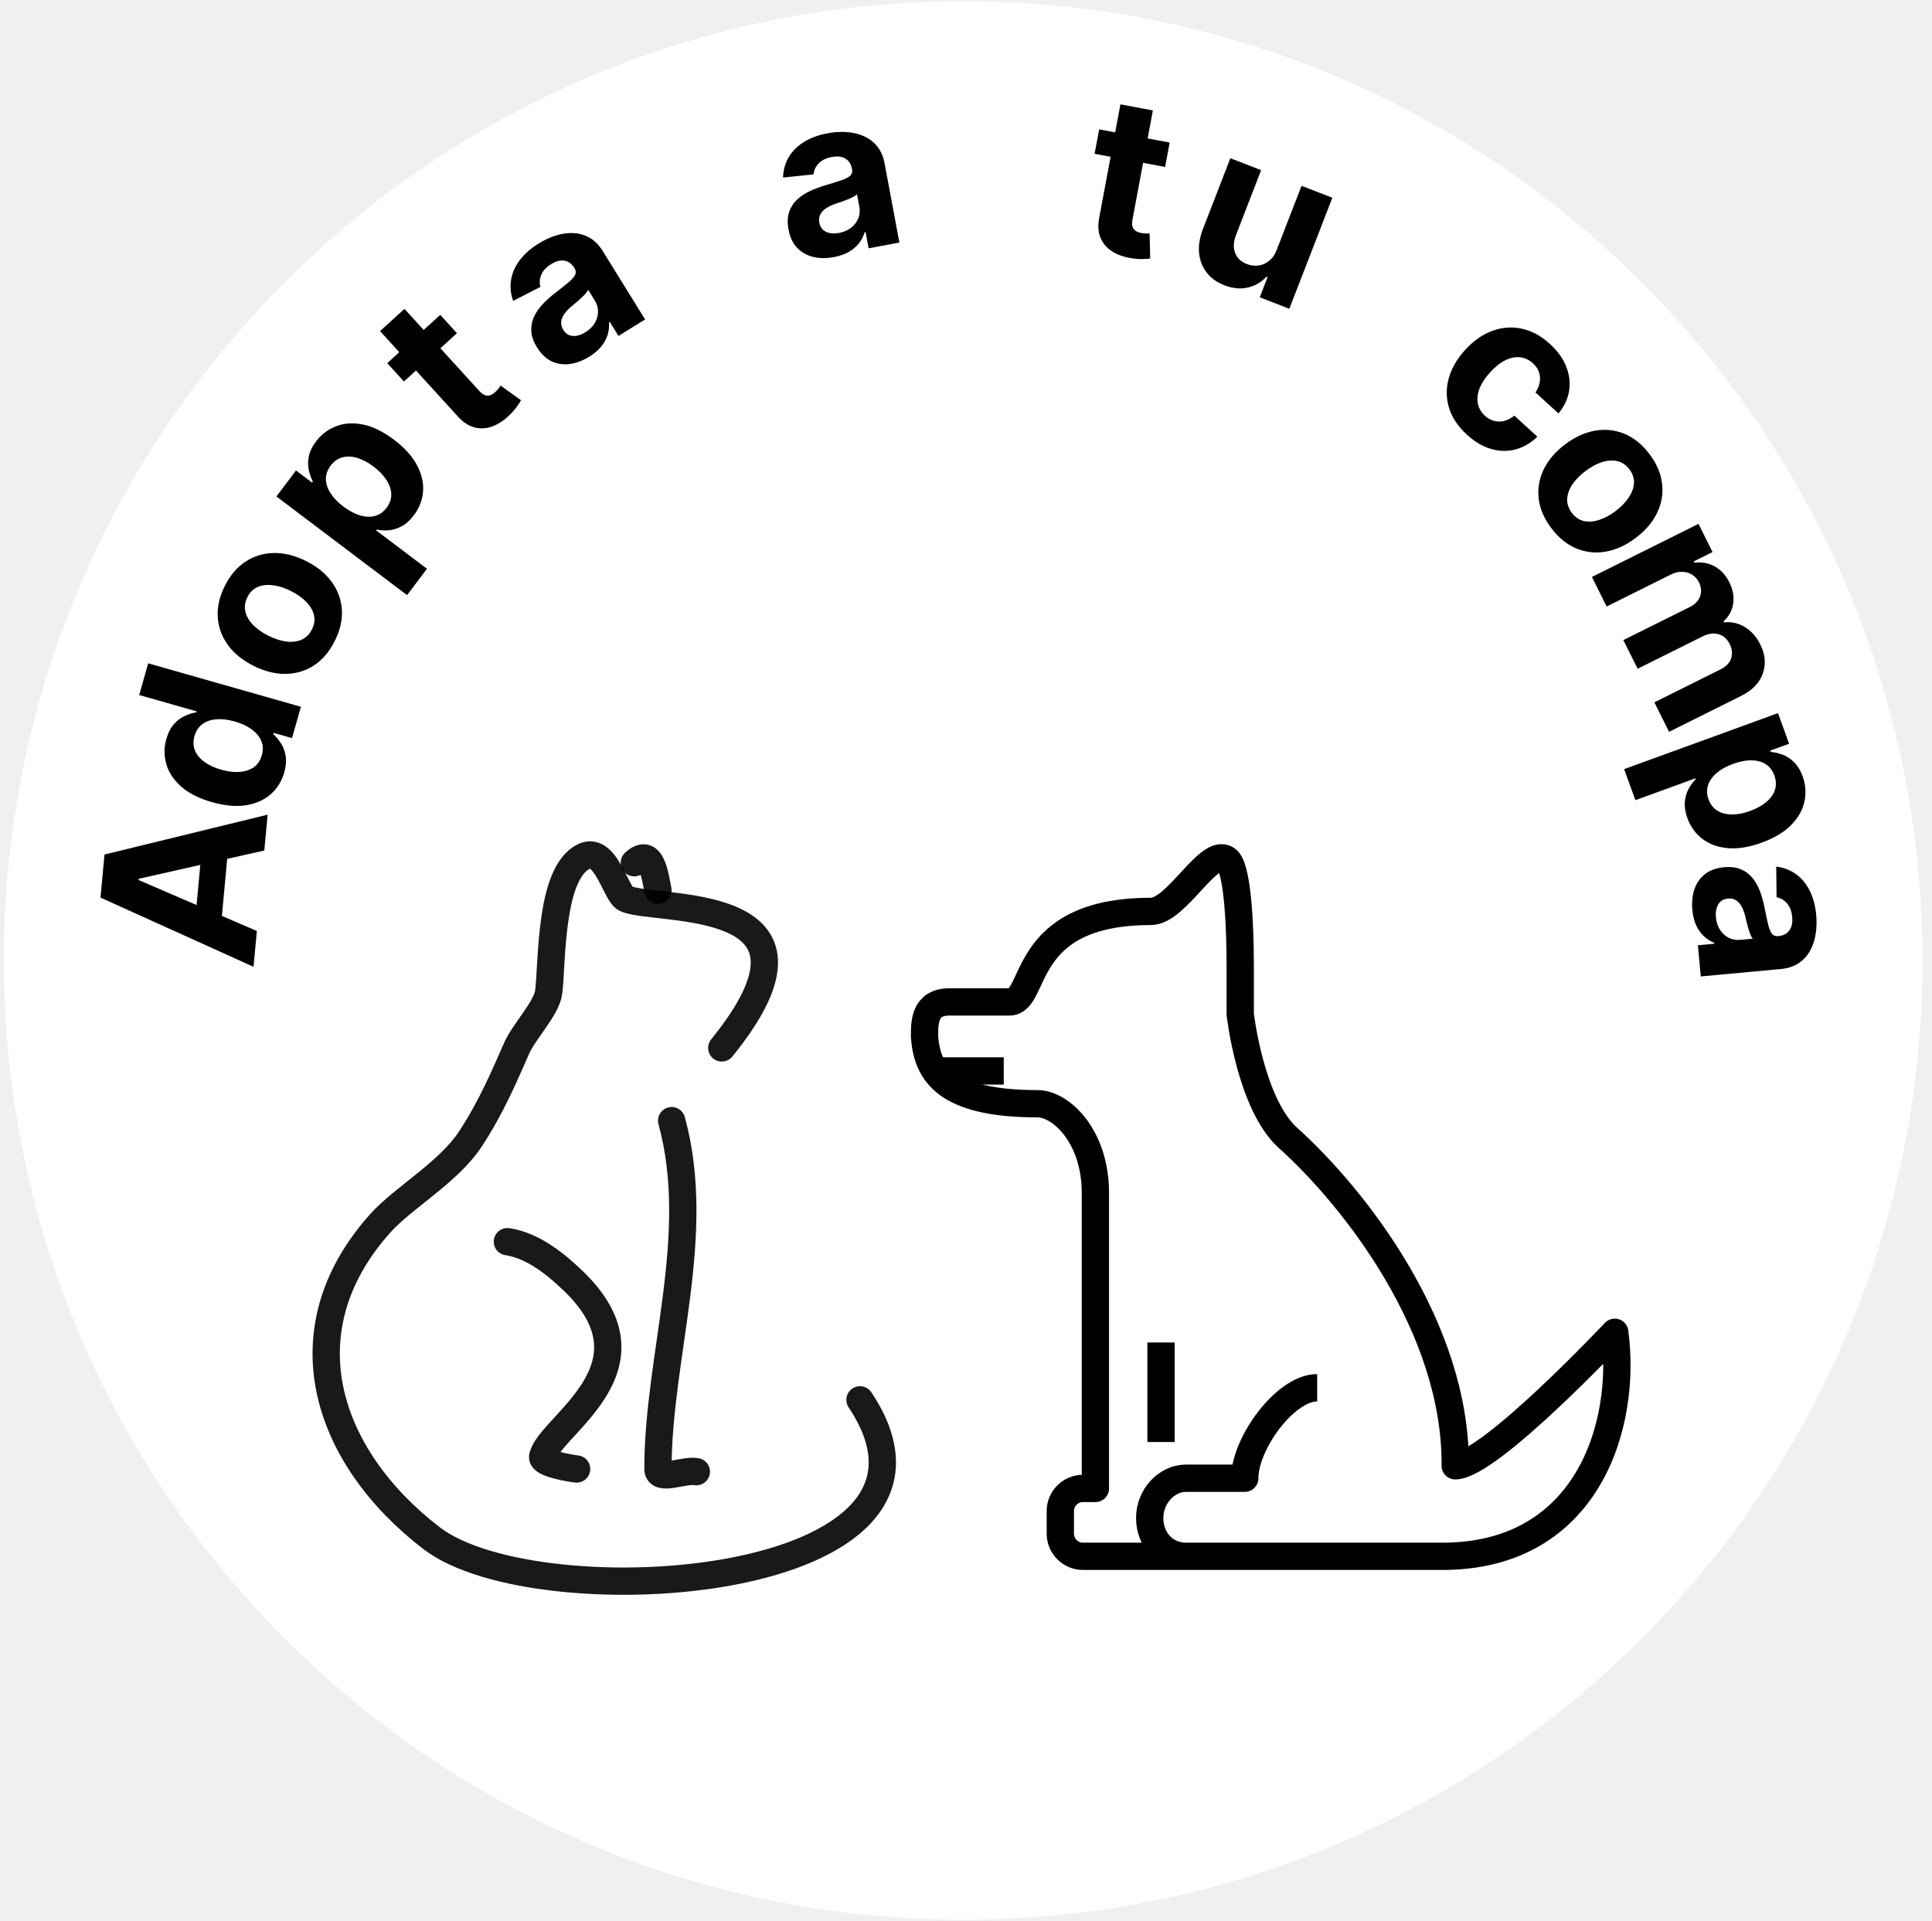
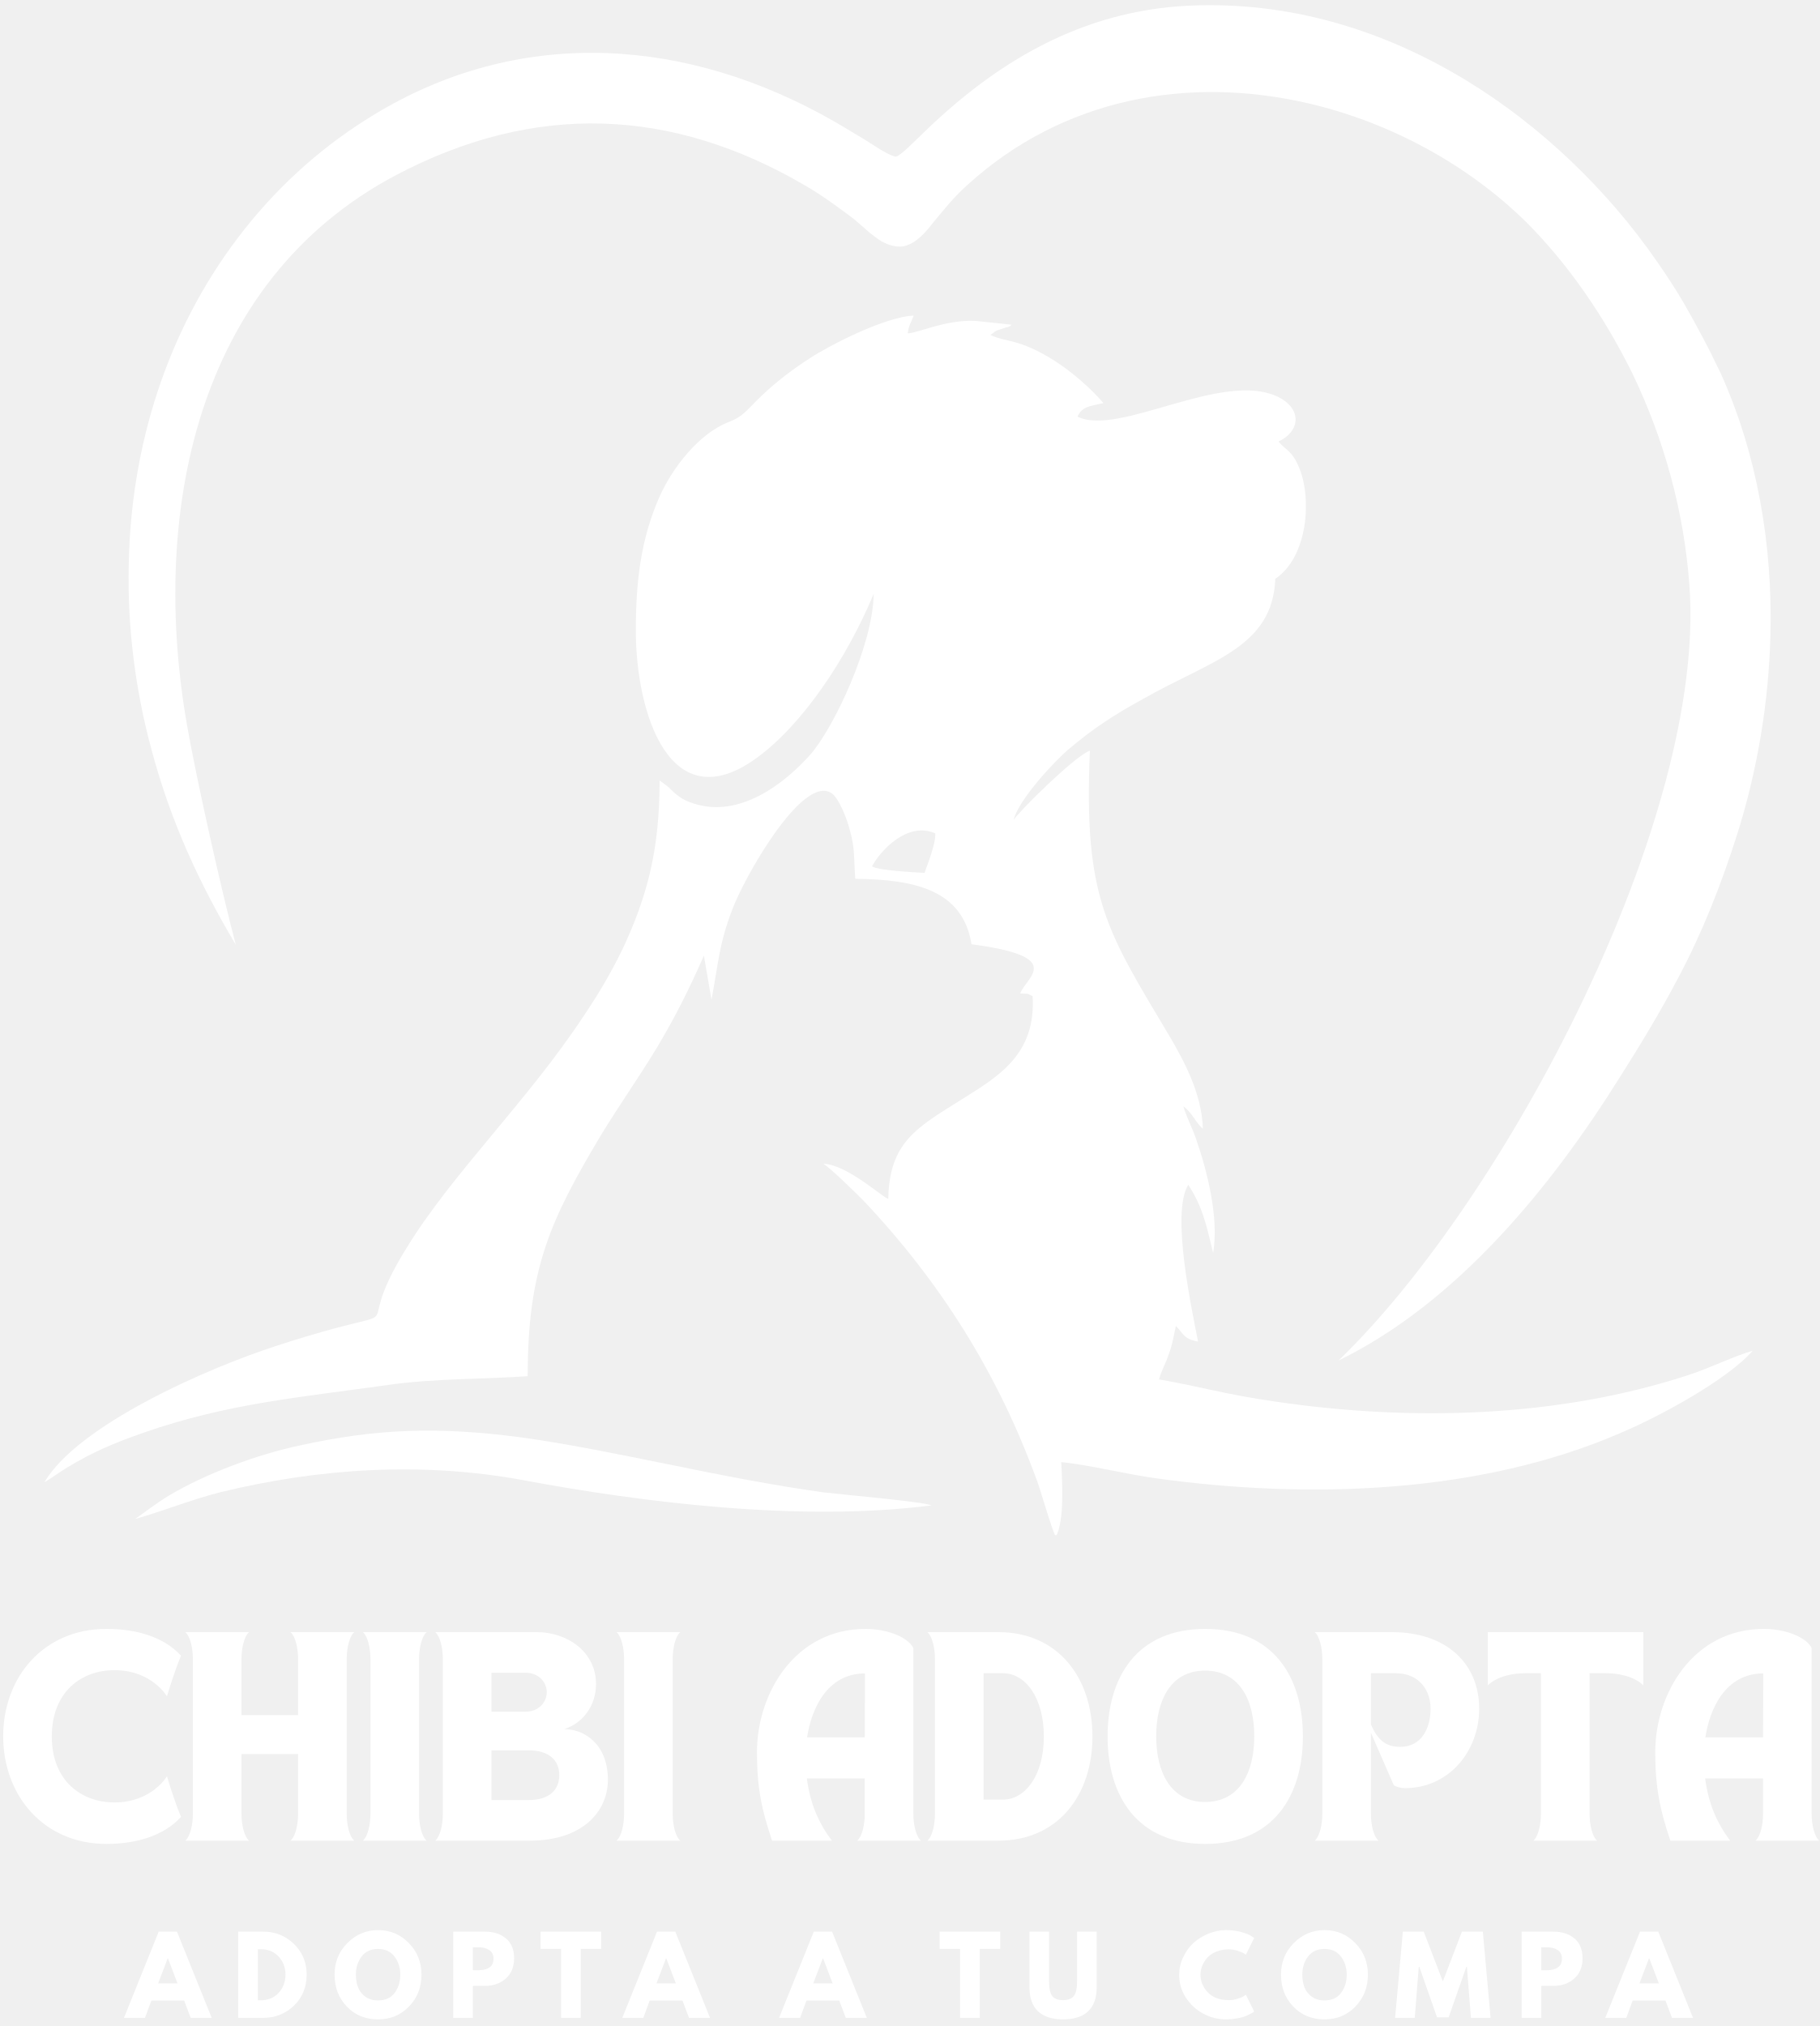
- <svg xmlns="http://www.w3.org/2000/svg" width="354" height="352" viewBox="0 0 354 352" fill="none">
-   <circle cx="176.486" cy="176" r="175.773" fill="white" />
-   <path d="M241.346 254.297C235.541 254.297 228.077 264.456 228.077 270.883H217.296C213.772 270.883 210.662 274.2 210.662 278.139C210.662 282.286 213.564 285.188 217.296 285.188H263.944C290.897 285.396 298.153 261.139 295.872 244.138C295.872 244.138 272.859 268.602 266.639 268.602C266.847 243.309 248.188 219.466 235.955 208.478C229.114 202.258 227.248 185.88 227.248 185.88V177.172C227.248 168.257 226.626 158.72 224.76 157.476C221.443 155.196 215.638 167.013 210.869 167.013C186.612 167.013 190.137 183.599 184.953 183.599H173.965C169.404 183.599 169.404 187.331 169.404 189.819C169.819 196.661 173.343 202.258 190.137 202.258C194.283 202.258 200.71 208.064 200.71 218.637V272.749H200.503H198.43C196.149 272.749 194.283 274.615 194.283 276.895V281.042C194.283 283.323 196.149 285.188 198.43 285.188H231.083" stroke="black" stroke-width="5" stroke-linejoin="round" />
-   <path d="M212.735 246.004V264.249" stroke="black" stroke-width="5" stroke-linejoin="round" />
-   <path d="M171.477 196.246H183.917" stroke="black" stroke-width="5" stroke-linejoin="round" />
-   <path d="M132.253 192.028C155.539 163.324 119.794 167.242 114.606 164.646C112.783 163.735 110.989 154.939 106.932 156.97C100.685 160.095 101.216 176.365 100.538 181.792C100.17 184.746 96.045 188.976 94.69 192.028C92.526 196.898 90.148 202.692 86.173 208.742C82.199 214.792 73.892 219.483 69.734 224.106C52.039 243.775 59.626 266.898 79.053 281.85C98.703 296.973 180.772 291.329 157.576 256.516" stroke="black" stroke-opacity="0.9" stroke-width="5" stroke-linecap="round" stroke-linejoin="round" />
-   <path d="M123.068 205.353C128.834 226.461 120.556 248.504 120.556 269.172C120.556 271.55 125.276 269.255 127.589 269.68" stroke="black" stroke-opacity="0.9" stroke-width="5" stroke-linecap="round" stroke-linejoin="round" />
-   <path d="M92.968 227.533C97.609 228.216 101.846 231.624 105.132 234.809C121.487 250.667 100.593 261.324 99.436 266.93C99.175 268.198 104.567 269.071 105.65 269.187" stroke="black" stroke-opacity="0.9" stroke-width="5" stroke-linecap="round" stroke-linejoin="round" />
-   <path d="M116.229 158.092C119.382 155.134 119.984 160.311 120.556 163.158" stroke="black" stroke-opacity="0.9" stroke-width="5" stroke-linecap="round" stroke-linejoin="round" />
-   <path d="M47.064 170.602L46.456 177.165L18.416 164.481L19.147 156.589L49.039 149.287L48.431 155.85L25.411 161.035L25.39 161.261L47.064 170.602ZM35.64 169.957L37.077 154.456L41.857 154.899L40.421 170.4L35.64 169.957Z" fill="black" />
-   <path d="M52.08 141.554C51.627 143.147 50.806 144.474 49.618 145.535C48.424 146.583 46.918 147.257 45.1 147.557C43.275 147.845 41.193 147.656 38.852 146.99C36.447 146.306 34.558 145.35 33.184 144.123C31.802 142.892 30.897 141.522 30.47 140.012C30.036 138.491 30.038 136.961 30.476 135.421C30.811 134.246 31.29 133.324 31.913 132.655C32.53 131.974 33.204 131.476 33.933 131.162C34.656 130.836 35.336 130.626 35.973 130.532L36.024 130.354L25.504 127.361L27.156 121.554L55.136 129.516L53.504 135.254L50.143 134.297L50.073 134.543C50.578 134.982 51.046 135.534 51.477 136.198C51.902 136.851 52.189 137.626 52.337 138.525C52.487 139.415 52.402 140.424 52.08 141.554ZM47.974 138.391C48.241 137.453 48.211 136.588 47.885 135.796C47.552 134.993 46.971 134.286 46.14 133.675C45.312 133.056 44.274 132.569 43.027 132.214C41.779 131.859 40.646 131.723 39.627 131.808C38.609 131.892 37.756 132.191 37.068 132.704C36.381 133.217 35.904 133.943 35.637 134.881C35.364 135.838 35.395 136.717 35.727 137.521C36.06 138.324 36.638 139.026 37.462 139.624C38.286 140.223 39.304 140.695 40.515 141.039C41.736 141.387 42.863 141.525 43.897 141.455C44.925 141.373 45.795 141.084 46.507 140.588C47.213 140.08 47.702 139.348 47.974 138.391Z" fill="black" />
-   <path d="M61.35 117.431C60.366 119.406 59.096 120.905 57.539 121.929C55.978 122.939 54.249 123.459 52.352 123.487C50.446 123.511 48.493 123.025 46.492 122.029C44.475 121.025 42.906 119.757 41.785 118.226C40.656 116.69 40.029 114.997 39.903 113.147C39.773 111.284 40.2 109.364 41.183 107.389C42.167 105.414 43.439 103.921 45 102.911C46.557 101.888 48.288 101.364 50.194 101.34C52.091 101.311 54.048 101.799 56.066 102.804C58.066 103.8 59.631 105.066 60.76 106.601C61.881 108.132 62.506 109.829 62.636 111.693C62.762 113.543 62.333 115.456 61.35 117.431ZM57.166 115.316C57.614 114.418 57.733 113.541 57.524 112.686C57.307 111.826 56.829 111.022 56.091 110.274C55.357 109.517 54.422 108.856 53.286 108.29C52.15 107.725 51.059 107.377 50.013 107.248C48.971 107.11 48.041 107.213 47.225 107.557C46.408 107.902 45.776 108.523 45.328 109.422C44.877 110.329 44.755 111.22 44.964 112.097C45.177 112.964 45.651 113.777 46.385 114.534C47.123 115.282 48.06 115.939 49.196 116.505C50.332 117.07 51.421 117.422 52.463 117.56C53.509 117.69 54.443 117.578 55.264 117.225C56.08 116.86 56.715 116.223 57.166 115.316Z" fill="black" />
-   <path d="M74.586 109.055L50.646 90.976L54.241 86.215L57.166 88.424L57.328 88.208C57.02 87.643 56.775 86.977 56.593 86.211C56.41 85.432 56.402 84.595 56.568 83.7C56.732 82.791 57.182 81.85 57.918 80.875C58.877 79.605 60.094 78.685 61.569 78.114C63.037 77.537 64.678 77.43 66.493 77.792C68.301 78.149 70.202 79.08 72.197 80.587C74.139 82.053 75.543 83.605 76.406 85.243C77.268 86.867 77.638 88.475 77.516 90.067C77.391 91.647 76.829 93.097 75.831 94.42C75.123 95.357 74.366 96.037 73.56 96.461C72.759 96.876 71.968 97.115 71.185 97.177C70.395 97.233 69.676 97.188 69.026 97.042L68.915 97.19L78.233 104.226L74.586 109.055ZM62.921 92.823C63.956 93.605 64.968 94.143 65.956 94.438C66.943 94.733 67.858 94.771 68.7 94.552C69.534 94.328 70.245 93.826 70.832 93.048C71.426 92.262 71.713 91.435 71.693 90.565C71.665 89.69 71.372 88.822 70.812 87.96C70.251 87.085 69.464 86.265 68.451 85.501C67.446 84.742 66.456 84.214 65.482 83.917C64.507 83.62 63.599 83.581 62.758 83.8C61.916 84.019 61.196 84.525 60.596 85.318C60.003 86.104 59.709 86.926 59.713 87.784C59.724 88.635 60.002 89.492 60.548 90.355C61.095 91.219 61.886 92.041 62.921 92.823Z" fill="black" />
-   <path d="M80.664 57.697L83.726 61.056L74.016 69.908L70.954 66.549L80.664 57.697ZM69.637 60.676L74.109 56.6L87.812 71.632C88.189 72.045 88.545 72.309 88.882 72.425C89.212 72.535 89.53 72.532 89.837 72.419C90.151 72.3 90.459 72.103 90.759 71.829C90.969 71.637 91.163 71.428 91.341 71.202C91.513 70.969 91.645 70.79 91.738 70.667L95.475 73.354C95.315 73.628 95.073 73.995 94.75 74.456C94.434 74.924 93.995 75.434 93.433 75.984C92.394 77.009 91.318 77.726 90.206 78.138C89.102 78.542 88.01 78.602 86.93 78.318C85.851 78.033 84.833 77.359 83.876 76.296L69.637 60.676Z" fill="black" />
-   <path d="M107.972 65.359C106.789 66.091 105.607 66.539 104.427 66.702C103.242 66.856 102.128 66.694 101.085 66.215C100.045 65.723 99.146 64.865 98.388 63.641C97.75 62.611 97.403 61.628 97.348 60.693C97.293 59.758 97.459 58.876 97.847 58.045C98.235 57.215 98.776 56.434 99.471 55.703C100.174 54.967 100.957 54.271 101.82 53.614C102.829 52.833 103.633 52.19 104.234 51.685C104.829 51.171 105.214 50.722 105.387 50.336C105.56 49.95 105.525 49.56 105.28 49.166L105.235 49.093C104.762 48.328 104.154 47.886 103.412 47.767C102.677 47.642 101.871 47.852 100.994 48.395C100.068 48.968 99.458 49.63 99.165 50.379C98.867 51.121 98.819 51.852 99.02 52.574L94.023 55.134C93.566 53.857 93.438 52.589 93.638 51.329C93.833 50.061 94.353 48.859 95.198 47.723C96.046 46.574 97.211 45.541 98.692 44.624C99.723 43.986 100.784 43.496 101.876 43.154C102.975 42.807 104.048 42.661 105.095 42.715C106.15 42.763 107.137 43.054 108.058 43.587C108.973 44.111 109.772 44.925 110.455 46.029L118.202 58.54L113.323 61.561L111.73 58.989L111.585 59.079C111.646 59.843 111.564 60.601 111.339 61.353C111.109 62.096 110.721 62.81 110.175 63.493C109.624 64.169 108.89 64.79 107.972 65.359ZM107.247 60.896C108.004 60.427 108.58 59.864 108.975 59.208C109.366 58.543 109.566 57.85 109.577 57.131C109.588 56.411 109.392 55.725 108.988 55.073L107.769 53.105C107.673 53.309 107.511 53.543 107.284 53.806C107.061 54.056 106.798 54.324 106.497 54.611C106.19 54.89 105.881 55.164 105.57 55.435C105.254 55.698 104.967 55.937 104.71 56.151C104.161 56.614 103.721 57.081 103.39 57.553C103.059 58.026 102.871 58.504 102.825 58.989C102.775 59.466 102.9 59.946 103.199 60.429C103.633 61.129 104.218 61.507 104.954 61.564C105.694 61.607 106.458 61.384 107.247 60.896Z" fill="black" />
-   <path d="M152.793 47.11C151.424 47.366 150.16 47.356 149.001 47.082C147.84 46.798 146.86 46.244 146.061 45.421C145.269 44.586 144.741 43.461 144.476 42.046C144.253 40.855 144.285 39.813 144.571 38.922C144.857 38.03 145.331 37.267 145.993 36.633C146.655 35.998 147.442 35.466 148.353 35.035C149.274 34.603 150.256 34.237 151.298 33.936C152.521 33.572 153.504 33.264 154.246 33.009C154.987 32.745 155.508 32.465 155.809 32.168C156.109 31.871 156.217 31.494 156.132 31.038L156.116 30.954C155.951 30.07 155.544 29.438 154.895 29.058C154.255 28.677 153.428 28.581 152.413 28.771C151.343 28.971 150.536 29.368 149.991 29.961C149.445 30.544 149.136 31.209 149.064 31.955L143.479 32.536C143.514 31.181 143.853 29.952 144.495 28.849C145.135 27.738 146.054 26.805 147.252 26.051C148.458 25.286 149.917 24.743 151.63 24.423C152.821 24.201 153.987 24.127 155.129 24.203C156.279 24.277 157.333 24.528 158.29 24.956C159.256 25.382 160.072 26.01 160.737 26.839C161.401 27.659 161.852 28.707 162.091 29.982L164.795 44.447L159.154 45.502L158.598 42.528L158.43 42.559C158.211 43.294 157.861 43.971 157.379 44.591C156.896 45.201 156.277 45.727 155.521 46.167C154.763 46.597 153.854 46.912 152.793 47.11ZM153.729 42.687C154.604 42.523 155.344 42.206 155.95 41.737C156.554 41.258 156.991 40.685 157.261 40.018C157.532 39.35 157.596 38.64 157.455 37.886L157.03 35.61C156.866 35.766 156.631 35.925 156.325 36.089C156.026 36.241 155.684 36.396 155.299 36.555C154.913 36.704 154.526 36.849 154.137 36.989C153.748 37.12 153.394 37.239 153.077 37.346C152.398 37.579 151.819 37.856 151.339 38.177C150.86 38.498 150.511 38.876 150.294 39.311C150.075 39.738 150.018 40.23 150.122 40.788C150.274 41.598 150.683 42.163 151.349 42.481C152.023 42.789 152.816 42.857 153.729 42.687Z" fill="black" />
-   <path d="M214.318 26.126L213.483 30.594L200.567 28.18L201.402 23.711L214.318 26.126ZM205.295 19.121L211.243 20.233L207.506 40.228C207.403 40.777 207.407 41.221 207.517 41.559C207.629 41.889 207.822 42.141 208.098 42.318C208.382 42.496 208.724 42.623 209.125 42.698C209.404 42.75 209.688 42.779 209.976 42.785C210.265 42.781 210.487 42.779 210.641 42.779L210.749 47.38C210.434 47.418 209.995 47.446 209.433 47.467C208.869 47.496 208.197 47.452 207.42 47.336C205.976 47.124 204.755 46.698 203.757 46.059C202.768 45.421 202.062 44.586 201.638 43.553C201.215 42.52 201.139 41.302 201.411 39.898L205.295 19.121Z" fill="black" />
-   <path d="M233.957 45.732L238.483 34.05L244.125 36.236L236.244 56.581L230.826 54.482L232.258 50.786L232.046 50.704C231.125 51.718 229.99 52.381 228.641 52.691C227.301 53.004 225.867 52.865 224.339 52.273C222.979 51.747 221.903 50.974 221.109 49.956C220.315 48.937 219.848 47.746 219.706 46.381C219.574 45.019 219.811 43.542 220.418 41.949L225.436 28.995L231.078 31.181L226.45 43.129C225.994 44.333 225.948 45.407 226.314 46.351C226.679 47.295 227.396 47.974 228.465 48.388C229.145 48.651 229.84 48.743 230.552 48.663C231.266 48.574 231.925 48.291 232.526 47.813C233.136 47.339 233.613 46.645 233.957 45.732Z" fill="black" />
-   <path d="M268.81 79.674C267.159 78.168 266.057 76.523 265.506 74.739C264.967 72.954 264.951 71.144 265.456 69.311C265.968 67.484 266.967 65.756 268.454 64.125C269.959 62.474 271.598 61.315 273.371 60.65C275.156 59.984 276.96 59.841 278.78 60.219C280.607 60.59 282.336 61.519 283.967 63.006C285.373 64.288 286.372 65.666 286.963 67.14C287.554 68.615 287.737 70.094 287.51 71.579C287.284 73.065 286.635 74.459 285.562 75.762L281.342 71.915C281.957 71.002 282.232 70.067 282.168 69.112C282.117 68.156 281.682 67.304 280.863 66.558C280.17 65.926 279.393 65.563 278.53 65.469C277.681 65.374 276.788 65.553 275.85 66.005C274.913 66.457 273.981 67.191 273.056 68.206C272.119 69.234 271.461 70.237 271.084 71.213C270.714 72.195 270.615 73.111 270.789 73.961C270.962 74.811 271.395 75.552 272.088 76.184C272.599 76.649 273.153 76.962 273.75 77.122C274.354 77.289 274.971 77.294 275.601 77.137C276.244 76.98 276.866 76.657 277.466 76.166L281.686 80.013C280.494 81.181 279.169 81.96 277.712 82.349C276.269 82.737 274.783 82.715 273.255 82.283C271.727 81.851 270.245 80.981 268.81 79.674Z" fill="black" />
-   <path d="M284.255 96.788C282.925 95.027 282.149 93.222 281.927 91.372C281.719 89.525 282.024 87.745 282.844 86.034C283.672 84.317 284.978 82.785 286.761 81.439C288.56 80.081 290.394 79.241 292.264 78.921C294.142 78.594 295.937 78.787 297.65 79.499C299.376 80.213 300.903 81.451 302.233 83.212C303.563 84.972 304.332 86.777 304.541 88.624C304.763 90.474 304.46 92.257 303.632 93.974C302.812 95.685 301.503 97.22 299.704 98.578C297.921 99.925 296.09 100.761 294.212 101.088C292.342 101.408 290.544 101.211 288.818 100.497C287.106 99.785 285.585 98.549 284.255 96.788ZM288.013 93.986C288.618 94.787 289.349 95.284 290.208 95.478C291.074 95.667 292.007 95.598 293.006 95.27C294.01 94.951 295.019 94.409 296.032 93.644C297.044 92.879 297.842 92.058 298.424 91.179C299.012 90.307 299.334 89.43 299.39 88.545C299.446 87.66 299.171 86.817 298.566 86.016C297.955 85.208 297.211 84.702 296.334 84.498C295.462 84.302 294.524 84.364 293.519 84.683C292.52 85.011 291.514 85.556 290.502 86.321C289.489 87.086 288.689 87.904 288.101 88.775C287.518 89.654 287.202 90.54 287.152 91.432C287.115 92.326 287.402 93.177 288.013 93.986Z" fill="black" />
-   <path d="M291.687 105.723L311.218 95.998L313.788 101.16L310.342 102.876L310.456 103.105C311.803 102.942 313.044 103.171 314.178 103.791C315.312 104.411 316.208 105.383 316.867 106.705C317.533 108.044 317.766 109.351 317.565 110.626C317.373 111.896 316.786 112.97 315.807 113.85L315.908 114.053C317.225 113.894 318.478 114.17 319.667 114.879C320.869 115.592 321.826 116.665 322.54 118.098C323.447 119.92 323.603 121.689 323.007 123.403C322.424 125.121 321.073 126.508 318.954 127.564L305.819 134.104L303.128 128.7L315.195 122.691C316.28 122.151 316.95 121.458 317.206 120.611C317.461 119.764 317.374 118.909 316.943 118.044C316.453 117.061 315.758 116.45 314.856 116.211C313.963 115.968 313.008 116.1 311.991 116.607L300.064 122.546L297.449 117.294L309.63 111.229C310.588 110.752 311.214 110.096 311.507 109.262C311.805 108.437 311.732 107.579 311.289 106.689C310.989 106.087 310.567 105.621 310.021 105.29C309.488 104.963 308.88 104.794 308.199 104.785C307.525 104.771 306.828 104.944 306.108 105.302L294.384 111.14L291.687 105.723Z" fill="black" />
-   <path d="M297.588 140.941L325.779 130.681L327.819 136.287L324.375 137.54L324.468 137.794C325.11 137.842 325.802 137.999 326.543 138.263C327.296 138.533 328.003 138.981 328.665 139.607C329.338 140.239 329.884 141.128 330.301 142.276C330.845 143.771 330.956 145.293 330.633 146.842C330.318 148.387 329.516 149.823 328.225 151.149C326.943 152.473 325.128 153.562 322.778 154.417C320.491 155.249 318.426 155.583 316.582 155.417C314.75 155.258 313.2 154.694 311.93 153.725C310.672 152.761 309.76 151.501 309.193 149.944C308.792 148.841 308.633 147.835 308.716 146.928C308.802 146.03 309.032 145.236 309.405 144.546C309.788 143.852 310.217 143.273 310.693 142.808L310.629 142.634L299.657 146.628L297.588 140.941ZM317.553 139.978C316.334 140.422 315.332 140.978 314.548 141.646C313.763 142.315 313.234 143.062 312.96 143.887C312.695 144.709 312.729 145.578 313.063 146.495C313.399 147.42 313.938 148.111 314.678 148.567C315.428 149.02 316.316 149.246 317.344 149.245C318.383 149.249 319.499 149.035 320.692 148.601C321.875 148.17 322.856 147.626 323.635 146.97C324.414 146.314 324.941 145.573 325.215 144.748C325.489 143.922 325.456 143.042 325.116 142.108C324.779 141.183 324.249 140.489 323.526 140.026C322.807 139.572 321.936 139.34 320.915 139.329C319.893 139.318 318.772 139.534 317.553 139.978Z" fill="black" />
-   <path d="M310.087 166.733C309.958 165.347 310.084 164.09 310.465 162.961C310.855 161.831 311.496 160.906 312.39 160.186C313.294 159.475 314.463 159.053 315.896 158.92C317.103 158.808 318.137 158.936 318.999 159.303C319.86 159.67 320.576 160.212 321.147 160.93C321.717 161.647 322.175 162.48 322.519 163.427C322.865 164.384 323.139 165.396 323.343 166.461C323.592 167.712 323.809 168.719 323.993 169.482C324.188 170.244 324.419 170.788 324.687 171.115C324.955 171.442 325.32 171.584 325.782 171.542L325.867 171.534C326.763 171.451 327.43 171.104 327.867 170.492C328.306 169.891 328.478 169.076 328.383 168.048C328.282 166.964 327.962 166.123 327.422 165.527C326.891 164.929 326.257 164.56 325.521 164.419L325.458 158.804C326.804 158.965 327.997 159.415 329.035 160.156C330.083 160.896 330.927 161.897 331.567 163.16C332.218 164.431 332.623 165.934 332.784 167.669C332.896 168.876 332.862 170.044 332.681 171.173C332.501 172.312 332.154 173.338 331.639 174.251C331.126 175.174 330.425 175.928 329.538 176.515C328.66 177.1 327.576 177.452 326.284 177.572L311.631 178.93L311.101 173.216L314.114 172.937L314.098 172.767C313.387 172.481 312.745 172.07 312.172 171.533C311.609 170.996 311.143 170.33 310.775 169.537C310.416 168.743 310.186 167.808 310.087 166.733ZM314.405 168.074C314.487 168.96 314.734 169.727 315.146 170.373C315.567 171.019 316.097 171.507 316.737 171.838C317.376 172.168 318.078 172.298 318.841 172.228L321.147 172.014C321.007 171.837 320.87 171.588 320.735 171.267C320.611 170.956 320.488 170.601 320.366 170.203C320.253 169.805 320.144 169.406 320.041 169.007C319.947 168.606 319.861 168.243 319.783 167.918C319.614 167.22 319.391 166.618 319.116 166.111C318.841 165.604 318.496 165.222 318.083 164.965C317.679 164.708 317.194 164.606 316.628 164.658C315.807 164.734 315.208 165.089 314.829 165.723C314.461 166.366 314.319 167.15 314.405 168.074Z" fill="black" />
+ <svg xmlns="http://www.w3.org/2000/svg" width="274" height="305" viewBox="0 0 274 305" fill="none">
+   <mask id="mask0_3405_461" style="mask-type:luminance" maskUnits="userSpaceOnUse" x="6" y="47" width="259" height="185">
+     <path d="M6.692 47.483H264.124V231.113H6.692V47.483Z" fill="white" />
+   </mask>
+   <g mask="url(#mask0_3405_461)">
+     <path fill-rule="evenodd" clip-rule="evenodd" d="M139.187 131.405C137.885 131.322 132.348 131.082 131.291 130.426C132.515 128.067 136.661 123.593 140.812 125.462C140.895 127.009 139.677 130.02 139.187 131.405ZM136.661 50.181C136.828 48.879 137.234 48.473 137.557 47.499C133.083 47.744 124.781 52.056 121.932 53.926C119.656 55.389 117.374 57.103 115.583 58.728C112.572 61.416 112.249 62.556 109.723 63.53C105.249 65.238 101.182 70.447 99.229 74.926C96.458 81.27 95.729 87.619 95.729 94.947C95.729 107.317 100.854 123.676 113.958 114.072C120.791 109.108 127.468 99.176 131.536 89.41C131.453 97.061 125.515 109.593 122.015 113.582C118.109 117.978 111.354 123.186 104.515 120.988C102.645 120.421 101.833 119.686 100.609 118.462L99.307 117.488C99.307 127.988 97.437 134.988 93.692 142.962C91.9 146.624 90.109 149.634 87.916 152.889C79.447 165.749 68.218 176.494 61.301 187.723C51.614 203.27 64.88 195.046 41.848 202.535C30.942 206.035 11.739 214.582 6.692 223.124C7.749 222.556 8.89 221.66 10.109 220.926C14.015 218.567 17.109 217.264 21.505 215.718C34.281 211.244 45.348 210.348 58.536 208.478C65.531 207.499 72.369 207.66 79.447 207.176C79.447 190.978 82.869 183.655 90.437 170.957C93.203 166.4 96.052 162.41 98.817 157.853C101.588 153.218 103.619 149.228 105.979 143.858L107.119 150.53C108.177 144.832 108.26 142.15 110.213 137.02C111.921 132.301 120.713 116.676 125.109 119.358C126.244 120.009 127.468 123.103 127.953 124.978C128.77 127.905 128.525 129.291 128.77 132.301C137.802 132.384 144.963 134.009 146.265 142.15C160.51 144.02 154.567 147.03 153.593 149.556C154.65 149.634 154.567 149.473 155.463 149.962C156.031 158.832 150.093 162.171 144.802 165.504C138.046 169.738 133.895 171.936 133.734 180.478C132.921 180.317 127.63 175.353 123.968 175.192C125.109 175.921 128.77 179.504 129.906 180.645C141.546 192.931 150.255 206.77 156.114 222.884C156.682 224.348 158.395 230.452 158.963 231.348C160.265 228.983 159.937 223.207 159.775 220.113C164.01 220.52 169.38 221.905 174.098 222.556C197.052 225.728 222.932 224.916 244.171 215.639C249.953 213.197 260.124 207.66 263.869 203.348C261.02 204.166 257.437 205.952 254.182 207.009C234.567 213.442 212.432 214.009 192.005 210.999C184.109 209.858 180.692 208.723 174.505 207.66C174.833 206.358 175.567 205.139 175.973 203.837C176.463 202.619 176.703 201.15 177.031 199.608C178.171 200.744 178.171 201.561 180.369 201.968C179.552 197.572 176.218 182.676 178.9 178.363C181.02 181.619 181.588 184.223 182.645 188.619C183.541 183.327 181.749 176.249 180.041 171.363C179.473 169.738 178.578 168.03 178.171 166.561C179.552 167.541 180.041 169.087 181.098 169.9C180.937 164.608 178.249 159.728 176.218 156.228C166.692 140.197 163.114 135.473 164.088 113.014C161.973 113.666 153.265 122.291 152.614 123.431C153.348 120.337 158.963 114.395 160.916 112.77C164.578 109.676 167.671 107.639 172.145 105.197C182.239 99.421 191.598 97.551 192.005 87.134C196.968 83.796 197.458 75.004 195.666 70.608C194.525 67.681 193.552 67.843 192.494 66.462C195.911 64.832 195.911 61.494 192.494 59.785C184.109 55.634 168.484 65.811 162.218 62.718C162.953 61.171 164.01 61.171 166.124 60.681C164.416 58.645 161.484 56.041 158.802 54.332C153.427 50.916 151.473 51.566 149.114 50.426C150.338 49.452 150.01 49.858 151.473 49.285C151.473 49.285 151.963 49.285 152.291 48.879L146.916 48.311C142.442 48.066 138.13 50.181 136.661 50.181Z" fill="white" />
+   </g>
+   <path fill-rule="evenodd" clip-rule="evenodd" d="M20.364 228.66C24.515 227.52 28.338 225.895 33.062 224.671C48.036 221.009 63.499 220.035 78.635 222.801C96.864 226.218 120.713 229.15 140.244 226.624C138.942 226.056 126.734 224.999 124.046 224.671C108.588 222.556 92.062 218.244 78.312 216.369C65.942 214.744 56.661 215.067 45.187 217.593C38.676 218.973 31.026 221.822 25.411 225.16C23.296 226.462 21.994 227.52 20.364 228.66Z" fill="white" />
+   <mask id="mask1_3405_461" style="mask-type:luminance" maskUnits="userSpaceOnUse" x="18" y="0" width="249" height="205">
+     <path d="M18.791 0.113H266.692V204.817H18.791V0.113Z" fill="white" />
+   </mask>
+   <g mask="url(#mask1_3405_461)">
+     <path fill-rule="evenodd" clip-rule="evenodd" d="M22.807 112.848C20.364 103.817 19.145 94.296 19.39 84.853C19.713 67.275 25.083 49.936 35.828 35.78C41.197 28.697 47.708 22.676 55.197 17.957C76.765 4.28 101.343 5.259 123.395 17.061C125.187 18.035 126.895 19.015 128.604 20.072C129.744 20.723 130.885 21.452 132.025 22.186C132.515 22.515 134.301 23.572 134.874 23.572C135.604 23.488 137.963 20.968 138.536 20.478C149.765 9.41 162.708 1.676 178.822 0.863C193.796 0.129 208.036 4.363 220.734 12.093C231.963 18.931 241.973 28.535 249.463 39.358C250.926 41.473 252.39 43.671 253.692 45.952C254.994 48.228 256.218 50.509 257.437 52.869C258.01 54.009 258.494 55.066 259.067 56.207C264.598 68.494 266.88 82.087 266.551 95.514C266.307 105.686 264.598 115.942 261.51 125.707C259.145 133.113 256.38 140.197 252.718 147.113C250.031 152.238 247.02 157.202 243.926 162.087C233.51 178.77 219.348 196.108 201.525 204.817C226.593 180.645 257.031 123.186 254.343 88.025C253.531 76.957 250.52 66.051 245.718 56.124C241.65 47.905 236.281 39.931 229.765 33.416C220.895 24.707 209.26 18.442 197.13 15.593C178.739 11.28 159.937 14.863 145.697 27.801C143.744 29.509 142.197 31.462 140.567 33.416C139.432 34.884 137.963 36.671 136.01 37.082C134.874 37.244 133.817 36.916 132.755 36.348C132.187 36.02 131.619 35.535 131.046 35.129C130.234 34.395 129.421 33.744 128.604 33.009C126.244 31.223 123.807 29.431 121.281 27.962C101.015 16.082 80.426 15.431 59.671 26.337C29.156 42.452 22.645 77.853 28.176 109.27C29.562 117.244 33.385 134.254 35.499 142.228C29.885 132.791 25.656 123.509 22.807 112.848Z" fill="white" />
+   </g>
+   <path d="M16.028 277.589C20.648 277.589 24.747 276.287 27.252 273.521C26.143 270.854 25.137 267.406 25.137 267.406C25.137 267.406 22.861 271.344 17.231 271.344C12.221 271.344 7.799 268.057 7.799 261.422C7.799 254.719 12.221 251.432 17.231 251.432C22.861 251.432 25.137 255.37 25.137 255.37C25.137 255.37 26.143 251.922 27.252 249.255C24.747 246.49 20.648 245.219 16.028 245.219C6.565 245.219 0.481 252.474 0.481 261.386C0.481 270.302 6.565 277.589 16.028 277.589Z" fill="white" />
+   <path d="M37.493 277.099C36.748 276.448 36.357 274.662 36.357 273.031V264.057H44.878V273.068C44.878 274.693 44.487 276.448 43.737 277.099H53.336C52.586 276.448 52.196 274.662 52.196 273.031V249.776C52.196 248.146 52.586 246.36 53.336 245.708H43.737C44.487 246.36 44.878 248.115 44.878 249.745V258.198H36.357V249.776C36.357 248.146 36.748 246.36 37.493 245.708H27.899C28.649 246.36 29.04 248.115 29.04 249.745V273.068C29.04 274.693 28.649 276.448 27.899 277.099H37.493Z" fill="white" />
+   <path d="M54.635 277.099H64.229C63.484 276.448 63.094 274.693 63.094 273.068V249.745C63.094 248.115 63.484 246.36 64.229 245.708H54.635C55.385 246.36 55.776 248.146 55.776 249.776V273.031C55.776 274.662 55.385 276.448 54.635 277.099Z" fill="white" />
+   <path d="M66.672 249.745V273.068C66.672 274.693 66.281 276.448 65.531 277.099H79.745C87.75 277.099 91.521 272.677 91.521 267.927C91.521 262.427 87.781 260.281 84.948 260.313C87.813 259.37 89.735 256.735 89.735 253.516C89.735 248.604 85.308 245.708 80.854 245.708H65.531C66.281 246.36 66.672 248.115 66.672 249.745ZM79.584 263.5C82.771 263.5 84.203 265.094 84.203 267.245C84.203 269.391 82.771 270.985 79.584 270.985H73.99V263.5H79.584ZM73.99 251.823H79.193C80.985 251.823 82.318 253.156 82.318 254.75C82.318 256.344 80.985 257.677 79.193 257.677H73.99V251.823Z" fill="white" />
+   <path d="M92.821 277.099H102.415C101.67 276.448 101.279 274.693 101.279 273.068V249.745C101.279 248.115 101.67 246.36 102.415 245.708H92.821C93.571 246.36 93.961 248.146 93.961 249.776V273.031C93.961 274.662 93.571 276.448 92.821 277.099Z" fill="white" />
+   <path d="M116.24 277.099H125.251C123.199 274.401 121.964 271.438 121.475 267.729H130.194V273.068C130.194 274.693 129.803 276.448 129.058 277.099H138.652C137.902 276.448 137.511 274.662 137.511 273.031V248.083C136.569 246.328 133.35 245.219 130.324 245.219C119.751 245.219 113.964 254.849 113.964 263.797C113.964 269.099 114.678 272.479 116.24 277.099ZM121.511 261.552C122.157 257.255 124.532 251.922 130.225 251.922L130.194 261.552H121.511Z" fill="white" />
+   <path d="M139.626 277.099H150.329C159.24 277.099 164.475 270.302 164.475 261.422C164.475 252.505 159.24 245.708 150.329 245.708H139.626C140.376 246.36 140.766 248.146 140.766 249.776V273.031C140.766 274.662 140.376 276.448 139.626 277.099ZM148.084 270.917V251.891H151.011C154.329 251.891 157.157 255.5 157.157 261.422C157.157 267.307 154.329 270.917 151.011 270.917H148.084Z" fill="white" />
+   <path d="M166.754 261.422C166.754 270.333 171.176 277.589 181.457 277.589C191.733 277.589 196.16 270.333 196.16 261.422C196.16 252.474 191.733 245.219 181.457 245.219C171.176 245.219 166.754 252.474 166.754 261.422ZM174.072 261.386C174.072 255.922 176.285 251.5 181.421 251.5C186.629 251.5 188.837 255.922 188.837 261.386C188.837 266.818 186.629 271.276 181.421 271.276C176.285 271.276 174.072 266.818 174.072 261.386Z" fill="white" />
+   <path d="M197.945 277.099H207.539C206.794 276.448 206.403 274.693 206.403 273.068V260.865L209.851 268.771C210.242 269 210.893 269.193 211.507 269.193C218.143 269.193 222.7 263.63 222.7 257.224C222.7 250.521 217.851 245.708 209.559 245.708H197.945C198.695 246.36 199.085 248.146 199.085 249.776V273.031C199.085 274.662 198.695 276.448 197.945 277.099ZM210.111 251.891C213.69 251.891 215.382 254.49 215.382 257.224C215.382 260.281 213.95 262.979 210.794 262.979C208.481 262.979 207.346 261.745 206.403 259.63V251.891H210.111Z" fill="white" />
+   <path d="M223.998 245.708V253.708C225.592 252.214 228.066 251.891 229.66 251.891H231.998V273.031C231.998 274.662 231.607 276.448 230.863 277.099H240.456C239.706 276.448 239.321 274.693 239.321 273.068V251.891H241.758C243.352 251.891 245.826 252.214 247.42 253.708V245.708H223.998Z" fill="white" />
+   <path d="M251.484 277.099H260.494C258.442 274.401 257.208 271.438 256.718 267.729H265.437V273.068C265.437 274.693 265.046 276.448 264.301 277.099H273.895C273.145 276.448 272.754 274.662 272.754 273.031V248.083C271.812 246.328 268.593 245.219 265.567 245.219C254.994 245.219 249.208 254.849 249.208 263.797C249.208 269.099 249.921 272.479 251.484 277.099ZM256.754 261.552C257.4 257.255 259.775 251.922 265.468 251.922L265.437 261.552H256.754Z" fill="white" />
+   <path d="M26.643 290.793L31.872 303.772H28.706L27.726 301.168H22.789L21.831 303.772H18.664L23.893 290.793H26.643ZM26.726 298.585L25.289 294.814H25.247L23.81 298.585H26.726Z" fill="white" />
+   <path d="M35.858 290.793H39.629C41.431 290.793 42.973 291.413 44.254 292.647C45.53 293.887 46.171 295.428 46.171 297.272C46.171 299.147 45.53 300.704 44.254 301.939C42.973 303.163 41.431 303.772 39.629 303.772H35.858V290.793ZM38.817 301.126H39.275C40.358 301.126 41.239 300.767 41.921 300.043C42.614 299.309 42.968 298.392 42.983 297.293C42.983 296.199 42.634 295.283 41.942 294.543C41.259 293.809 40.369 293.439 39.275 293.439H38.817V301.126Z" fill="white" />
+   <path d="M50.372 297.272C50.372 295.397 51.007 293.814 52.288 292.522C53.58 291.22 55.122 290.564 56.913 290.564C58.731 290.564 60.273 291.21 61.538 292.501C62.814 293.793 63.455 295.387 63.455 297.272C63.455 299.178 62.83 300.772 61.58 302.064C60.33 303.355 58.773 304.001 56.913 304.001C55.023 304.001 53.46 303.366 52.226 302.085C50.986 300.793 50.372 299.189 50.372 297.272ZM53.58 297.272C53.58 297.954 53.684 298.579 53.892 299.147C54.101 299.704 54.46 300.178 54.976 300.564C55.502 300.954 56.148 301.147 56.913 301.147C58.023 301.147 58.856 300.772 59.413 300.022C59.981 299.262 60.267 298.345 60.267 297.272C60.267 296.22 59.976 295.309 59.392 294.543C58.819 293.783 57.997 293.397 56.913 293.397C55.84 293.397 55.017 293.783 54.434 294.543C53.861 295.309 53.58 296.22 53.58 297.272Z" fill="white" />
+   <path d="M68.237 290.793H72.987C74.305 290.793 75.367 291.137 76.174 291.814C76.992 292.496 77.403 293.491 77.403 294.793C77.403 296.1 76.987 297.121 76.153 297.855C75.331 298.595 74.278 298.96 72.987 298.96H71.195V303.772H68.237V290.793ZM71.195 296.605H72.028C72.695 296.605 73.237 296.475 73.653 296.21C74.081 295.934 74.299 295.491 74.299 294.876C74.299 294.267 74.081 293.829 73.653 293.564C73.237 293.288 72.695 293.147 72.028 293.147H71.195V296.605Z" fill="white" />
+   <path d="M81.389 293.397V290.793H90.514V293.397H87.43V303.772H84.472V293.397H81.389Z" fill="white" />
+   <path d="M101.669 290.793L106.898 303.772H103.732L102.752 301.168H97.815L96.857 303.772H93.69L98.919 290.793H101.669ZM101.752 298.585L100.315 294.814H100.273L98.836 298.585H101.752Z" fill="white" />
+   <path d="M125.274 290.793L130.503 303.772H127.336L126.357 301.168H121.42L120.461 303.772H117.295L122.524 290.793H125.274ZM125.357 298.585L123.92 294.814H123.878L122.441 298.585H125.357Z" fill="white" />
+   <path d="M141.462 293.397V290.793H150.587V293.397H147.504V303.772H144.545V293.397H141.462Z" fill="white" />
+   <path d="M165.117 290.793V299.168C165.117 300.767 164.685 301.975 163.826 302.793C162.961 303.6 161.706 304.001 160.055 304.001C158.398 304.001 157.143 303.6 156.284 302.793C155.419 301.975 154.992 300.767 154.992 299.168V290.793H157.951V298.293C157.951 299.35 158.107 300.085 158.43 300.501C158.763 300.908 159.294 301.105 160.034 301.105C160.784 301.105 161.326 300.908 161.659 300.501C161.992 300.085 162.159 299.35 162.159 298.293V290.793H165.117Z" fill="white" />
+   <path d="M185.031 301.105C185.473 301.105 185.906 301.038 186.322 300.897C186.749 300.762 187.072 300.626 187.281 300.501L187.572 300.293L188.822 302.814C188.781 302.845 188.723 302.887 188.656 302.939C188.583 302.996 188.411 303.095 188.135 303.23C187.869 303.371 187.583 303.496 187.281 303.605C186.989 303.704 186.593 303.793 186.093 303.876C185.603 303.96 185.098 304.001 184.572 304.001C183.364 304.001 182.218 303.71 181.135 303.126C180.051 302.533 179.176 301.72 178.51 300.689C177.853 299.647 177.531 298.522 177.531 297.314C177.531 296.397 177.723 295.522 178.114 294.689C178.499 293.845 179.015 293.121 179.656 292.522C180.307 291.928 181.062 291.454 181.926 291.105C182.786 290.746 183.666 290.564 184.572 290.564C185.406 290.564 186.176 290.663 186.885 290.855C187.593 291.053 188.093 291.251 188.385 291.46L188.822 291.751L187.572 294.272C187.499 294.204 187.39 294.126 187.239 294.043C187.098 293.96 186.807 293.845 186.364 293.689C185.916 293.538 185.473 293.46 185.031 293.46C184.307 293.46 183.661 293.579 183.093 293.814C182.536 294.053 182.093 294.355 181.76 294.73C181.426 295.105 181.166 295.517 180.989 295.96C180.822 296.392 180.739 296.829 180.739 297.272C180.739 298.262 181.103 299.147 181.843 299.939C182.593 300.72 183.656 301.105 185.031 301.105Z" fill="white" />
+   <path d="M192.863 297.272C192.863 295.397 193.498 293.814 194.779 292.522C196.071 291.22 197.613 290.564 199.404 290.564C201.222 290.564 202.764 291.21 204.029 292.501C205.306 293.793 205.946 295.387 205.946 297.272C205.946 299.178 205.321 300.772 204.071 302.064C202.821 303.355 201.264 304.001 199.404 304.001C197.514 304.001 195.951 303.366 194.717 302.085C193.477 300.793 192.863 299.189 192.863 297.272ZM196.071 297.272C196.071 297.954 196.175 298.579 196.384 299.147C196.592 299.704 196.951 300.178 197.467 300.564C197.993 300.954 198.639 301.147 199.404 301.147C200.514 301.147 201.347 300.772 201.904 300.022C202.472 299.262 202.759 298.345 202.759 297.272C202.759 296.22 202.467 295.309 201.884 294.543C201.311 293.783 200.488 293.397 199.404 293.397C198.332 293.397 197.509 293.783 196.925 294.543C196.352 295.309 196.071 296.22 196.071 297.272Z" fill="white" />
+   <path d="M221.457 303.772L220.853 296.085H220.77L218.103 303.689H216.353L213.686 296.085H213.603L212.999 303.772H210.041L211.207 290.793H214.353L217.228 298.293L220.103 290.793H223.249L224.416 303.772H221.457Z" fill="white" />
+   <path d="M229.095 290.793H233.845C235.163 290.793 236.225 291.137 237.032 291.814C237.85 292.496 238.262 293.491 238.262 294.793C238.262 296.1 237.845 297.121 237.012 297.855C236.189 298.595 235.137 298.96 233.845 298.96H232.053V303.772H229.095V290.793ZM232.053 296.605H232.887C233.553 296.605 234.095 296.475 234.512 296.21C234.939 295.934 235.157 295.491 235.157 294.876C235.157 294.267 234.939 293.829 234.512 293.564C234.095 293.288 233.553 293.147 232.887 293.147H232.053V296.605Z" fill="white" />
+   <path d="M249.663 290.793L254.893 303.772H251.726L250.747 301.168H245.809L244.851 303.772H241.684L246.913 290.793H249.663ZM249.747 298.585L248.309 294.814H248.268L246.83 298.585H249.747Z" fill="white" />
</svg>
